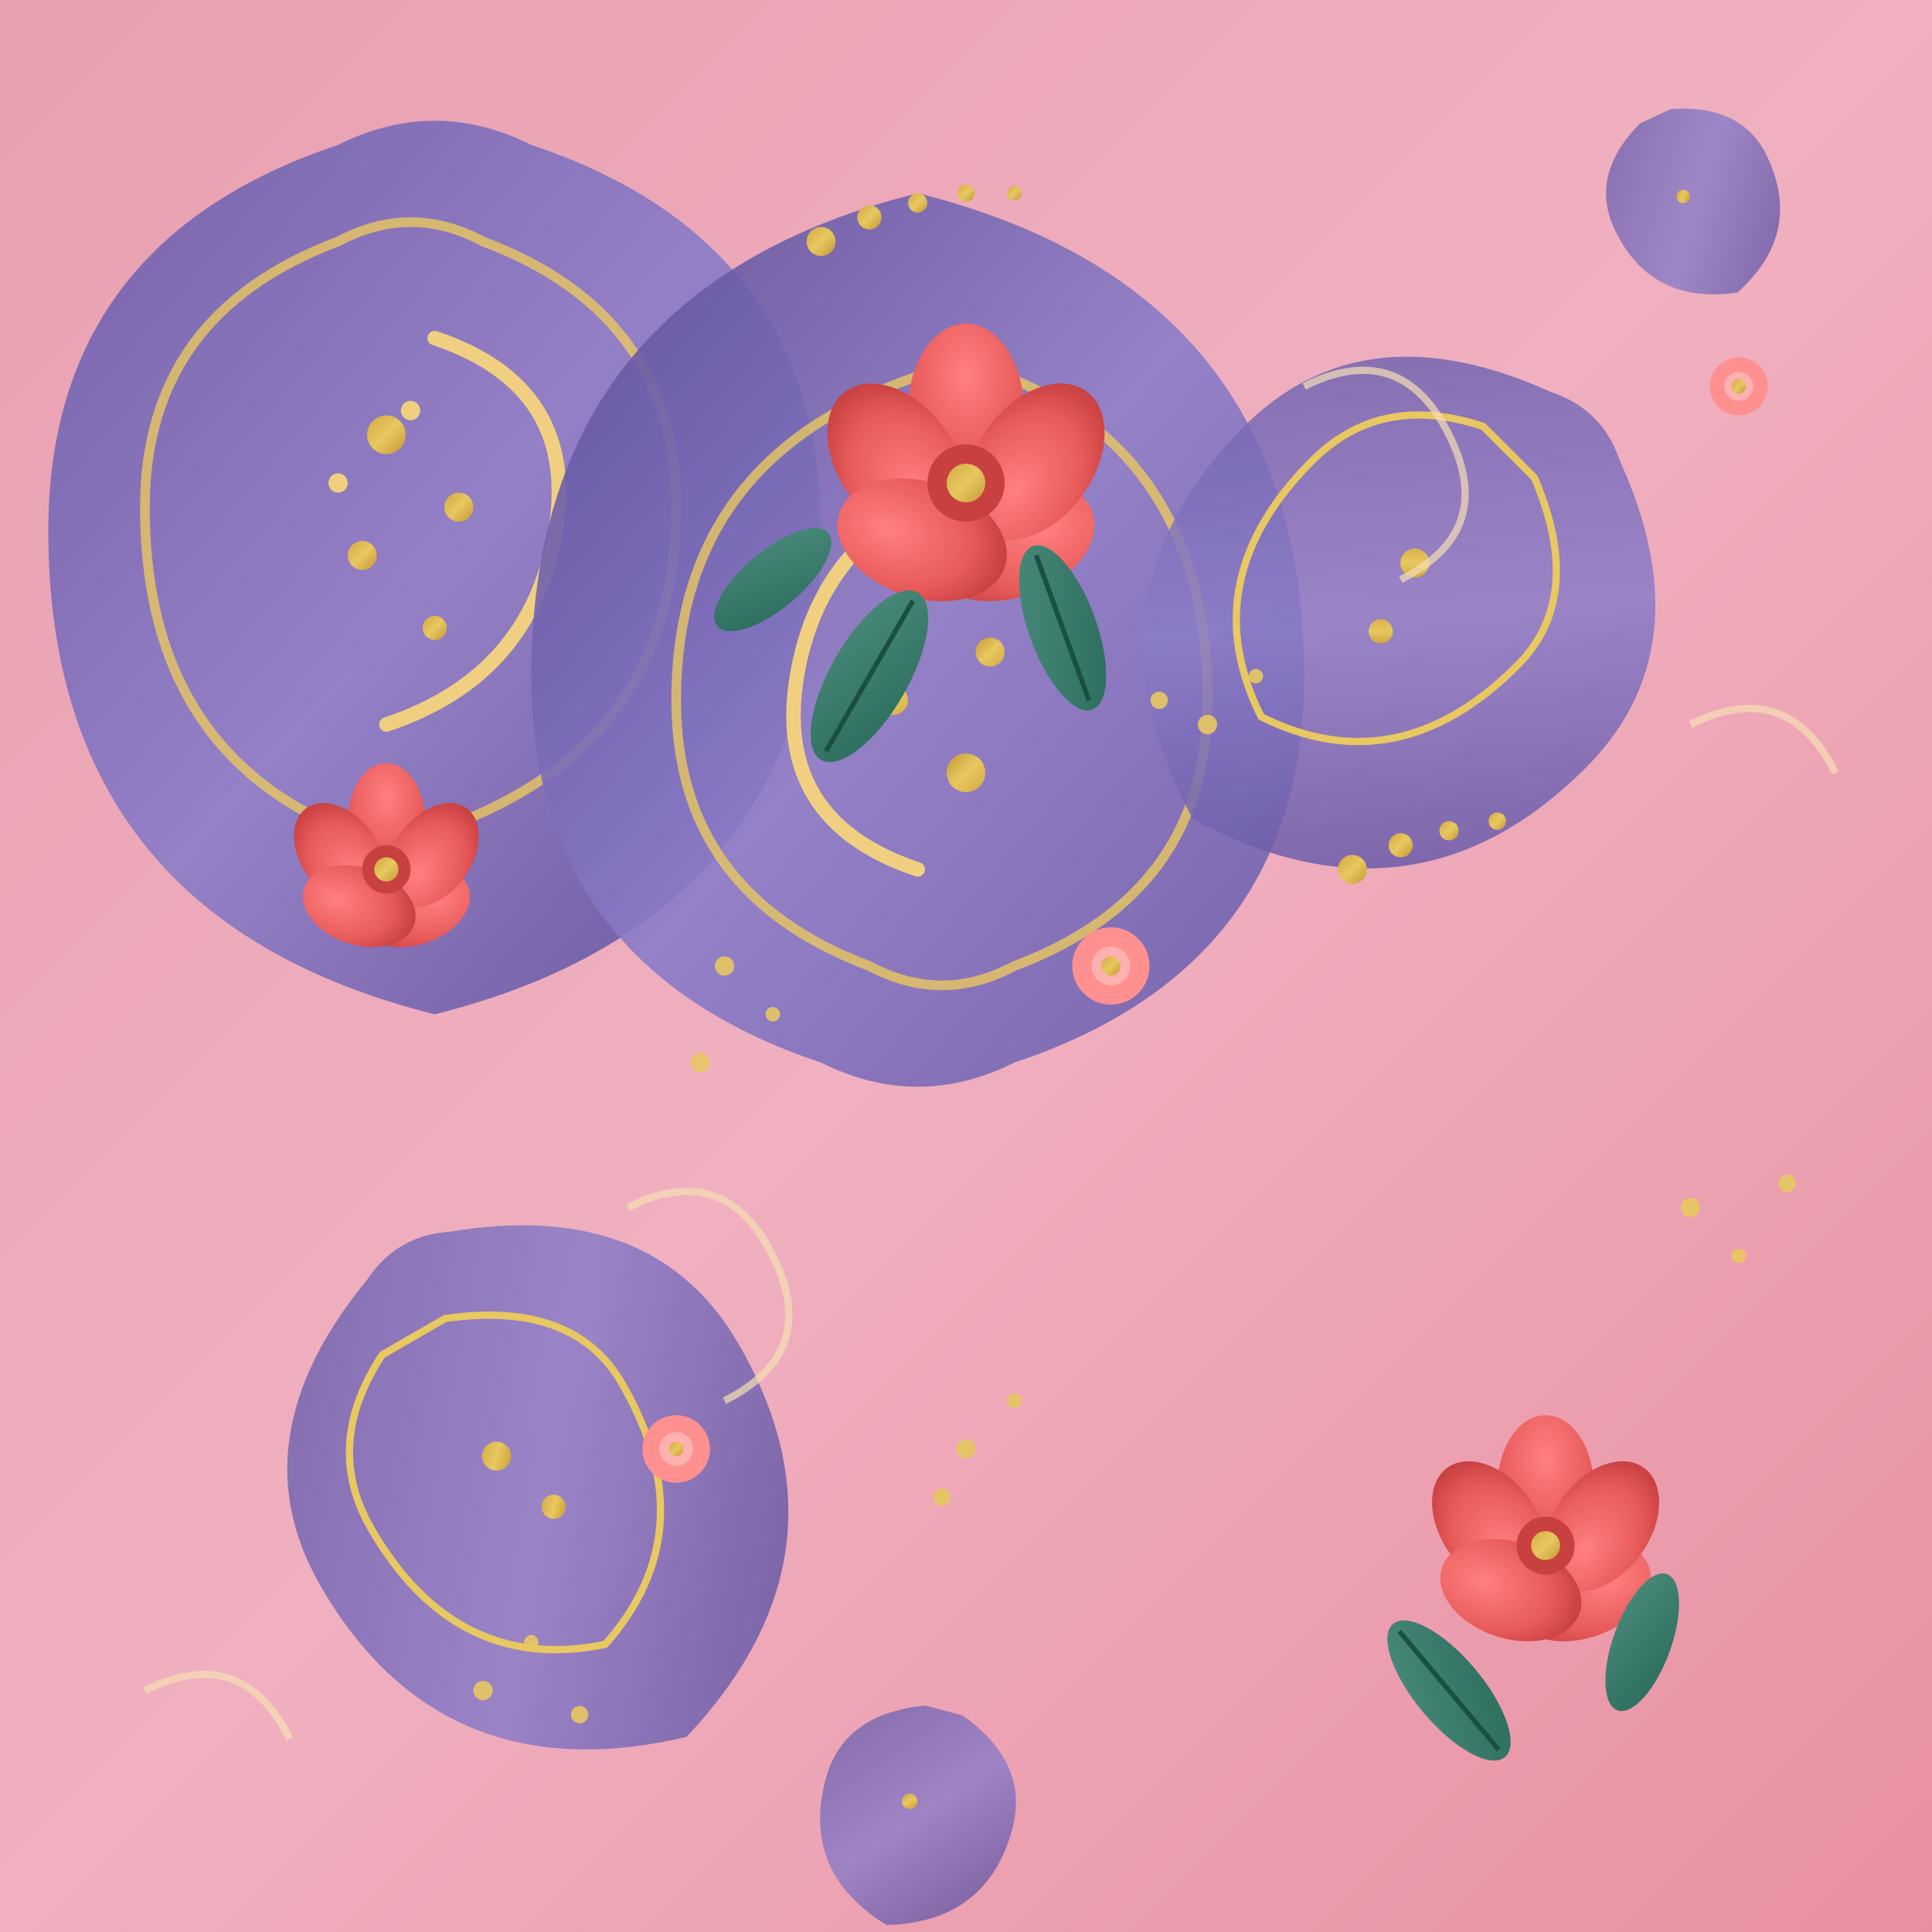
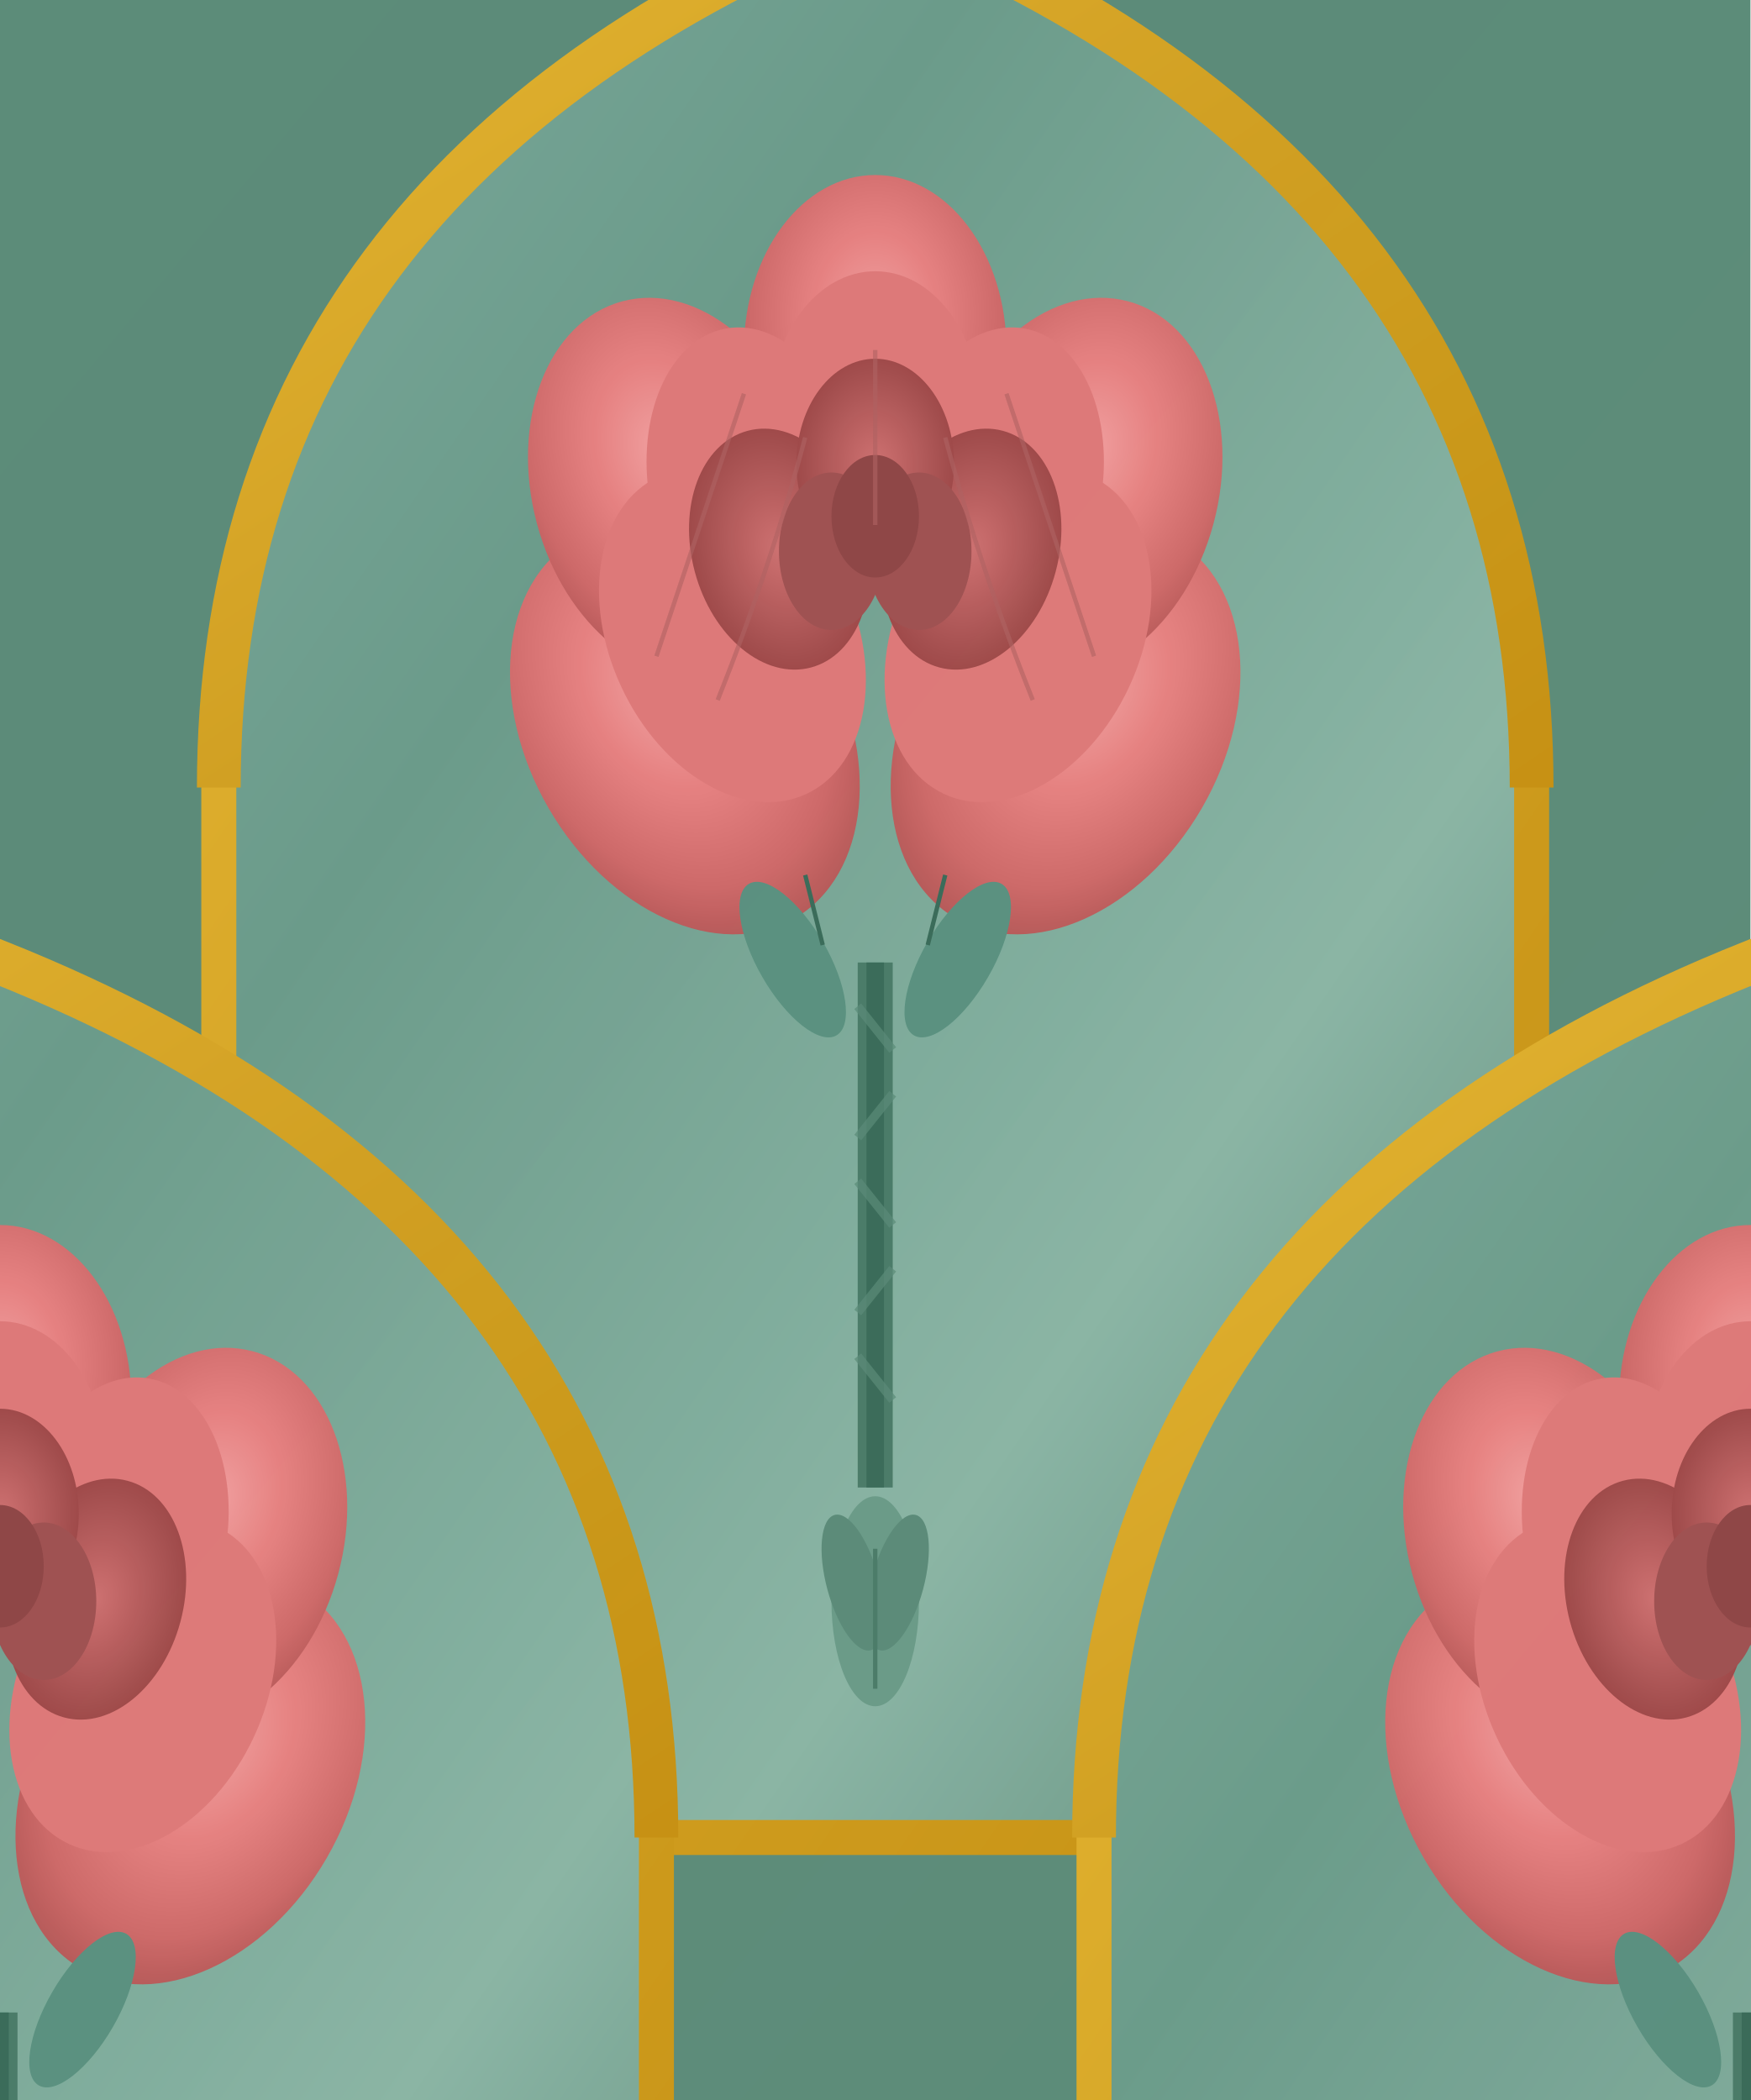
- <svg xmlns="http://www.w3.org/2000/svg" viewBox="0 0 400 400" width="400" height="400">
+ <svg xmlns="http://www.w3.org/2000/svg" viewBox="0 0 200 240" width="200" height="240">
  <defs>
-     <linearGradient id="pink-base" x1="0%" y1="0%" x2="100%" y2="100%">
-       <stop offset="0%" style="stop-color:#E8A0B0" />
-       <stop offset="50%" style="stop-color:#F0B0C0" />
-       <stop offset="100%" style="stop-color:#E890A0" />
+     <linearGradient id="teal-fill" x1="0%" y1="0%" x2="100%" y2="100%">
+       <stop offset="0%" style="stop-color:#7BA99C" />
+       <stop offset="30%" style="stop-color:#6B9B8A" />
+       <stop offset="70%" style="stop-color:#8BB5A5" />
+       <stop offset="100%" style="stop-color:#5C8B78" />
    </linearGradient>
-     <linearGradient id="blue-purple" x1="0%" y1="0%" x2="100%" y2="100%">
-       <stop offset="0%" style="stop-color:#6B5CA8" />
-       <stop offset="50%" style="stop-color:#8B7CC8" />
-       <stop offset="100%" style="stop-color:#5B4C98" />
+     <linearGradient id="gold-border" x1="0%" y1="0%" x2="100%" y2="100%">
+       <stop offset="0%" style="stop-color:#E8B830" />
+       <stop offset="50%" style="stop-color:#D4A020" />
+       <stop offset="100%" style="stop-color:#C89010" />
    </linearGradient>
-     <linearGradient id="gold-accent" x1="0%" y1="0%" x2="100%" y2="100%">
-       <stop offset="0%" style="stop-color:#D4A843" />
-       <stop offset="50%" style="stop-color:#E8C860" />
-       <stop offset="100%" style="stop-color:#C49833" />
-     </linearGradient>
-     <radialGradient id="coral-flower" cx="50%" cy="30%" r="70%">
-       <stop offset="0%" style="stop-color:#FF8080" />
-       <stop offset="70%" style="stop-color:#E85A5A" />
-       <stop offset="100%" style="stop-color:#C84040" />
+     <radialGradient id="pink-flower" cx="50%" cy="40%" r="60%">
+       <stop offset="0%" style="stop-color:#F5A0A0" />
+       <stop offset="40%" style="stop-color:#E88080" />
+       <stop offset="80%" style="stop-color:#D06868" />
+       <stop offset="100%" style="stop-color:#B85858" />
    </radialGradient>
-     <linearGradient id="teal-leaf" x1="0%" y1="0%" x2="100%" y2="100%">
-       <stop offset="0%" style="stop-color:#4A8B7C" />
-       <stop offset="100%" style="stop-color:#2A6B5C" />
-     </linearGradient>
+     <radialGradient id="pink-dark" cx="50%" cy="50%" r="50%">
+       <stop offset="0%" style="stop-color:#D07070" />
+       <stop offset="100%" style="stop-color:#A04848" />
+     </radialGradient>
+     <clipPath id="arch-clip">
+       <path d="M0 120 Q0 60 50 30 Q75 15 100 30 Q150 60 150 120 Q150 180 100 210 Q75 225 50 210 Q0 180 0 120 Z" />
+     </clipPath>
  </defs>
-   <rect width="400" height="400" fill="url(#pink-base)" />
-   <g transform="translate(30, 30)">
-     <path d="M80 0 Q140 20 140 80 Q140 160 60 180 Q-20 160 -20 80 Q-20 20 40 0 Q60 -10 80 0 Z" fill="url(#blue-purple)" opacity="0.9" />
-     <path d="M70 20 Q110 35 110 75 Q110 130 50 145 Q0 130 0 75 Q0 35 40 20 Q55 12 70 20 Z" fill="none" stroke="#E8C860" stroke-width="2" opacity="0.8" />
-     <path d="M60 40 Q90 50 85 80 Q80 110 50 120" fill="none" stroke="#F0D080" stroke-width="3" stroke-linecap="round" />
-     <circle cx="50" cy="60" r="4" fill="url(#gold-accent)" />
-     <circle cx="65" cy="75" r="3" fill="url(#gold-accent)" />
-     <circle cx="45" cy="85" r="3" fill="url(#gold-accent)" />
-     <circle cx="60" cy="100" r="2.5" fill="url(#gold-accent)" />
-     <circle cx="40" cy="70" r="2" fill="#F0D080" />
-     <circle cx="55" cy="55" r="2" fill="#F0D080" />
+   <rect width="200" height="240" fill="#5C8B78" />
+   <g transform="translate(25, -30)">
+     <path d="M0 120              Q0 50 75 20              Q150 50 150 120              L150 240 L0 240 Z" fill="url(#teal-fill)" stroke="url(#gold-border)" stroke-width="4" />
+     <path d="M0 120 Q0 50 75 20 Q150 50 150 120" fill="none" stroke="url(#gold-border)" stroke-width="5" />
+     <g transform="translate(75, 95)">
+       <ellipse cx="-28" cy="5" rx="18" ry="25" fill="url(#pink-flower)" transform="rotate(-30)" />
+       <ellipse cx="28" cy="5" rx="18" ry="25" fill="url(#pink-flower)" transform="rotate(30)" />
+       <ellipse cx="-20" cy="-15" rx="16" ry="22" fill="url(#pink-flower)" transform="rotate(-15)" />
+       <ellipse cx="20" cy="-15" rx="16" ry="22" fill="url(#pink-flower)" transform="rotate(15)" />
+       <ellipse cx="0" cy="-25" rx="15" ry="20" fill="url(#pink-flower)" />
+       <ellipse cx="-18" cy="0" rx="14" ry="20" fill="#E07878" transform="rotate(-25)" />
+       <ellipse cx="18" cy="0" rx="14" ry="20" fill="#E07878" transform="rotate(25)" />
+       <ellipse cx="-12" cy="-12" rx="12" ry="18" fill="#E07878" transform="rotate(-10)" />
+       <ellipse cx="12" cy="-12" rx="12" ry="18" fill="#E07878" transform="rotate(10)" />
+       <ellipse cx="0" cy="-18" rx="12" ry="16" fill="#E07878" />
+       <ellipse cx="-10" cy="-5" rx="10" ry="14" fill="url(#pink-dark)" transform="rotate(-15)" />
+       <ellipse cx="10" cy="-5" rx="10" ry="14" fill="url(#pink-dark)" transform="rotate(15)" />
+       <ellipse cx="0" cy="-12" rx="9" ry="12" fill="url(#pink-dark)" />
+       <ellipse cx="-5" cy="-2" rx="6" ry="9" fill="#A05050" />
+       <ellipse cx="5" cy="-2" rx="6" ry="9" fill="#A05050" />
+       <ellipse cx="0" cy="-6" rx="5" ry="7" fill="#904545" />
+       <g stroke="#B06060" stroke-width="0.5" fill="none" opacity="0.6">
+         <path d="M-25 10 Q-20 -5 -15 -20" />
+         <path d="M25 10 Q20 -5 15 -20" />
+         <path d="M-18 15 Q-12 0 -8 -15" />
+         <path d="M18 15 Q12 0 8 -15" />
+         <path d="M0 -5 L0 -25" />
+       </g>
+     </g>
+     <path d="M75 140 L75 200" stroke="#4A7A68" stroke-width="4" fill="none" />
+     <path d="M75 140 L75 200" stroke="#3A6A58" stroke-width="2" fill="none" />
+     <g stroke="#5A8A78" stroke-width="1" opacity="0.7">
+       <path d="M73 145 L77 150" />
+       <path d="M77 155 L73 160" />
+       <path d="M73 165 L77 170" />
+       <path d="M77 175 L73 180" />
+       <path d="M73 185 L77 190" />
+     </g>
+     <g transform="translate(75, 140)">
+       <ellipse cx="-8" cy="-5" rx="4" ry="10" fill="#5A9080" transform="rotate(-30)" />
+       <ellipse cx="8" cy="-5" rx="4" ry="10" fill="#5A9080" transform="rotate(30)" />
+       <path d="M-8 -10 L-6 -2" stroke="#3A6A58" stroke-width="0.5" />
+       <path d="M8 -10 L6 -2" stroke="#3A6A58" stroke-width="0.5" />
+     </g>
+     <g transform="translate(75, 205)">
+       <ellipse cx="0" cy="8" rx="5" ry="12" fill="#6A9A88" />
+       <ellipse cx="-4" cy="5" rx="3" ry="8" fill="#5A8A78" transform="rotate(-15)" />
+       <ellipse cx="4" cy="5" rx="3" ry="8" fill="#5A8A78" transform="rotate(15)" />
+       <path d="M0 2 L0 18" stroke="#4A7A68" stroke-width="0.5" />
+     </g>
  </g>
-   <g transform="translate(250, 220) rotate(180)">
-     <path d="M80 0 Q140 20 140 80 Q140 160 60 180 Q-20 160 -20 80 Q-20 20 40 0 Q60 -10 80 0 Z" fill="url(#blue-purple)" opacity="0.9" />
-     <path d="M70 20 Q110 35 110 75 Q110 130 50 145 Q0 130 0 75 Q0 35 40 20 Q55 12 70 20 Z" fill="none" stroke="#E8C860" stroke-width="2" opacity="0.8" />
-     <path d="M60 40 Q90 50 85 80 Q80 110 50 120" fill="none" stroke="#F0D080" stroke-width="3" stroke-linecap="round" />
-     <circle cx="50" cy="60" r="4" fill="url(#gold-accent)" />
-     <circle cx="65" cy="75" r="3" fill="url(#gold-accent)" />
-     <circle cx="45" cy="85" r="3" fill="url(#gold-accent)" />
-     <circle cx="60" cy="100" r="2.5" fill="url(#gold-accent)" />
+   <g transform="translate(-75, 90)">
+     <path d="M0 120 Q0 50 75 20 Q150 50 150 120 L150 240 L0 240 Z" fill="url(#teal-fill)" stroke="url(#gold-border)" stroke-width="4" />
+     <path d="M0 120 Q0 50 75 20 Q150 50 150 120" fill="none" stroke="url(#gold-border)" stroke-width="5" />
+     <g transform="translate(75, 95)">
+       <ellipse cx="-28" cy="5" rx="18" ry="25" fill="url(#pink-flower)" transform="rotate(-30)" />
+       <ellipse cx="28" cy="5" rx="18" ry="25" fill="url(#pink-flower)" transform="rotate(30)" />
+       <ellipse cx="-20" cy="-15" rx="16" ry="22" fill="url(#pink-flower)" transform="rotate(-15)" />
+       <ellipse cx="20" cy="-15" rx="16" ry="22" fill="url(#pink-flower)" transform="rotate(15)" />
+       <ellipse cx="0" cy="-25" rx="15" ry="20" fill="url(#pink-flower)" />
+       <ellipse cx="-18" cy="0" rx="14" ry="20" fill="#E07878" transform="rotate(-25)" />
+       <ellipse cx="18" cy="0" rx="14" ry="20" fill="#E07878" transform="rotate(25)" />
+       <ellipse cx="-12" cy="-12" rx="12" ry="18" fill="#E07878" transform="rotate(-10)" />
+       <ellipse cx="12" cy="-12" rx="12" ry="18" fill="#E07878" transform="rotate(10)" />
+       <ellipse cx="0" cy="-18" rx="12" ry="16" fill="#E07878" />
+       <ellipse cx="-10" cy="-5" rx="10" ry="14" fill="url(#pink-dark)" transform="rotate(-15)" />
+       <ellipse cx="10" cy="-5" rx="10" ry="14" fill="url(#pink-dark)" transform="rotate(15)" />
+       <ellipse cx="0" cy="-12" rx="9" ry="12" fill="url(#pink-dark)" />
+       <ellipse cx="-5" cy="-2" rx="6" ry="9" fill="#A05050" />
+       <ellipse cx="5" cy="-2" rx="6" ry="9" fill="#A05050" />
+       <ellipse cx="0" cy="-6" rx="5" ry="7" fill="#904545" />
+     </g>
+     <path d="M75 140 L75 200" stroke="#4A7A68" stroke-width="4" />
+     <path d="M75 140 L75 200" stroke="#3A6A58" stroke-width="2" />
+     <g transform="translate(75, 140)">
+       <ellipse cx="-8" cy="-5" rx="4" ry="10" fill="#5A9080" transform="rotate(-30)" />
+       <ellipse cx="8" cy="-5" rx="4" ry="10" fill="#5A9080" transform="rotate(30)" />
+     </g>
+     <g transform="translate(75, 205)">
+       <ellipse cx="0" cy="8" rx="5" ry="12" fill="#6A9A88" />
+       <ellipse cx="-4" cy="5" rx="3" ry="8" fill="#5A8A78" transform="rotate(-15)" />
+       <ellipse cx="4" cy="5" rx="3" ry="8" fill="#5A8A78" transform="rotate(15)" />
+     </g>
  </g>
-   <g transform="translate(300, 60) rotate(45)">
-     <path d="M50 0 Q90 15 90 50 Q90 100 40 115 Q-10 100 -10 50 Q-10 15 30 0 Q40 -5 50 0 Z" fill="url(#blue-purple)" opacity="0.85" />
-     <path d="M40 15 Q65 25 65 45 Q65 80 35 90 Q5 80 5 45 Q5 25 25 15 Z" fill="none" stroke="#E8C860" stroke-width="1.5" />
-     <circle cx="35" cy="45" r="3" fill="url(#gold-accent)" />
-     <circle cx="40" cy="60" r="2.5" fill="url(#gold-accent)" />
+   <g transform="translate(125, 90)">
+     <path d="M0 120 Q0 50 75 20 Q150 50 150 120 L150 240 L0 240 Z" fill="url(#teal-fill)" stroke="url(#gold-border)" stroke-width="4" />
+     <path d="M0 120 Q0 50 75 20 Q150 50 150 120" fill="none" stroke="url(#gold-border)" stroke-width="5" />
+     <g transform="translate(75, 95)">
+       <ellipse cx="-28" cy="5" rx="18" ry="25" fill="url(#pink-flower)" transform="rotate(-30)" />
+       <ellipse cx="28" cy="5" rx="18" ry="25" fill="url(#pink-flower)" transform="rotate(30)" />
+       <ellipse cx="-20" cy="-15" rx="16" ry="22" fill="url(#pink-flower)" transform="rotate(-15)" />
+       <ellipse cx="20" cy="-15" rx="16" ry="22" fill="url(#pink-flower)" transform="rotate(15)" />
+       <ellipse cx="0" cy="-25" rx="15" ry="20" fill="url(#pink-flower)" />
+       <ellipse cx="-18" cy="0" rx="14" ry="20" fill="#E07878" transform="rotate(-25)" />
+       <ellipse cx="18" cy="0" rx="14" ry="20" fill="#E07878" transform="rotate(25)" />
+       <ellipse cx="-12" cy="-12" rx="12" ry="18" fill="#E07878" transform="rotate(-10)" />
+       <ellipse cx="12" cy="-12" rx="12" ry="18" fill="#E07878" transform="rotate(10)" />
+       <ellipse cx="0" cy="-18" rx="12" ry="16" fill="#E07878" />
+       <ellipse cx="-10" cy="-5" rx="10" ry="14" fill="url(#pink-dark)" transform="rotate(-15)" />
+       <ellipse cx="10" cy="-5" rx="10" ry="14" fill="url(#pink-dark)" transform="rotate(15)" />
+       <ellipse cx="0" cy="-12" rx="9" ry="12" fill="url(#pink-dark)" />
+       <ellipse cx="-5" cy="-2" rx="6" ry="9" fill="#A05050" />
+       <ellipse cx="5" cy="-2" rx="6" ry="9" fill="#A05050" />
+       <ellipse cx="0" cy="-6" rx="5" ry="7" fill="#904545" />
+     </g>
+     <path d="M75 140 L75 200" stroke="#4A7A68" stroke-width="4" />
+     <path d="M75 140 L75 200" stroke="#3A6A58" stroke-width="2" />
+     <g transform="translate(75, 140)">
+       <ellipse cx="-8" cy="-5" rx="4" ry="10" fill="#5A9080" transform="rotate(-30)" />
+       <ellipse cx="8" cy="-5" rx="4" ry="10" fill="#5A9080" transform="rotate(30)" />
+     </g>
+     <g transform="translate(75, 205)">
+       <ellipse cx="0" cy="8" rx="5" ry="12" fill="#6A9A88" />
+       <ellipse cx="-4" cy="5" rx="3" ry="8" fill="#5A8A78" transform="rotate(-15)" />
+       <ellipse cx="4" cy="5" rx="3" ry="8" fill="#5A8A78" transform="rotate(15)" />
+     </g>
  </g>
-   <g transform="translate(50, 280) rotate(-30)">
-     <path d="M50 0 Q90 15 90 50 Q90 100 40 115 Q-10 100 -10 50 Q-10 15 30 0 Q40 -5 50 0 Z" fill="url(#blue-purple)" opacity="0.85" />
-     <path d="M40 15 Q65 25 65 45 Q65 80 35 90 Q5 80 5 45 Q5 25 25 15 Z" fill="none" stroke="#E8C860" stroke-width="1.5" />
-     <circle cx="35" cy="45" r="3" fill="url(#gold-accent)" />
-     <circle cx="40" cy="60" r="2.5" fill="url(#gold-accent)" />
-   </g>
-   <g transform="translate(200, 100)">
-     <ellipse cx="0" cy="-15" rx="12" ry="18" fill="url(#coral-flower)" />
-     <ellipse cx="14" cy="-5" rx="12" ry="18" fill="url(#coral-flower)" transform="rotate(72)" />
-     <ellipse cx="9" cy="12" rx="12" ry="18" fill="url(#coral-flower)" transform="rotate(144)" />
-     <ellipse cx="-9" cy="12" rx="12" ry="18" fill="url(#coral-flower)" transform="rotate(216)" />
-     <ellipse cx="-14" cy="-5" rx="12" ry="18" fill="url(#coral-flower)" transform="rotate(288)" />
-     <circle cx="0" cy="0" r="8" fill="#C84040" />
-     <circle cx="0" cy="0" r="4" fill="url(#gold-accent)" />
-   </g>
-   <g transform="translate(320, 320)">
-     <ellipse cx="0" cy="-12" rx="10" ry="15" fill="url(#coral-flower)" />
-     <ellipse cx="11" cy="-4" rx="10" ry="15" fill="url(#coral-flower)" transform="rotate(72)" />
-     <ellipse cx="7" cy="10" rx="10" ry="15" fill="url(#coral-flower)" transform="rotate(144)" />
-     <ellipse cx="-7" cy="10" rx="10" ry="15" fill="url(#coral-flower)" transform="rotate(216)" />
-     <ellipse cx="-11" cy="-4" rx="10" ry="15" fill="url(#coral-flower)" transform="rotate(288)" />
-     <circle cx="0" cy="0" r="6" fill="#C84040" />
-     <circle cx="0" cy="0" r="3" fill="url(#gold-accent)" />
-   </g>
-   <g transform="translate(80, 180)">
-     <ellipse cx="0" cy="-10" rx="8" ry="12" fill="url(#coral-flower)" />
-     <ellipse cx="9" cy="-3" rx="8" ry="12" fill="url(#coral-flower)" transform="rotate(72)" />
-     <ellipse cx="6" cy="8" rx="8" ry="12" fill="url(#coral-flower)" transform="rotate(144)" />
-     <ellipse cx="-6" cy="8" rx="8" ry="12" fill="url(#coral-flower)" transform="rotate(216)" />
-     <ellipse cx="-9" cy="-3" rx="8" ry="12" fill="url(#coral-flower)" transform="rotate(288)" />
-     <circle cx="0" cy="0" r="5" fill="#C84040" />
-     <circle cx="0" cy="0" r="2.5" fill="url(#gold-accent)" />
-   </g>
-   <g transform="translate(180, 140) rotate(30)">
-     <ellipse cx="0" cy="0" rx="8" ry="20" fill="url(#teal-leaf)" />
-     <path d="M0 -18 L0 18" stroke="#1A5040" stroke-width="1" />
-   </g>
-   <g transform="translate(220, 130) rotate(-20)">
-     <ellipse cx="0" cy="0" rx="7" ry="18" fill="url(#teal-leaf)" />
-     <path d="M0 -16 L0 16" stroke="#1A5040" stroke-width="1" />
-   </g>
-   <g transform="translate(160, 120) rotate(50)">
-     <ellipse cx="0" cy="0" rx="6" ry="15" fill="url(#teal-leaf)" />
-   </g>
-   <g transform="translate(300, 350) rotate(-40)">
-     <ellipse cx="0" cy="0" rx="7" ry="18" fill="url(#teal-leaf)" />
-     <path d="M0 -16 L0 16" stroke="#1A5040" stroke-width="1" />
-   </g>
-   <g transform="translate(340, 340) rotate(20)">
-     <ellipse cx="0" cy="0" rx="6" ry="15" fill="url(#teal-leaf)" />
-   </g>
-   <g fill="url(#gold-accent)">
-     <circle cx="170" cy="50" r="3" />
-     <circle cx="180" cy="45" r="2.5" />
-     <circle cx="190" cy="42" r="2" />
-     <circle cx="200" cy="40" r="1.8" />
-     <circle cx="210" cy="40" r="1.5" />
-   </g>
-   <g fill="url(#gold-accent)">
-     <circle cx="280" cy="180" r="3" />
-     <circle cx="290" cy="175" r="2.5" />
-     <circle cx="300" cy="172" r="2" />
-     <circle cx="310" cy="170" r="1.8" />
-   </g>
-   <g fill="#E8C860" opacity="0.9">
-     <circle cx="150" cy="200" r="2" />
-     <circle cx="160" cy="210" r="1.5" />
-     <circle cx="145" cy="220" r="2" />
-     <circle cx="250" cy="150" r="2" />
-     <circle cx="260" cy="140" r="1.5" />
-     <circle cx="240" cy="145" r="1.8" />
-     <circle cx="350" cy="250" r="2" />
-     <circle cx="360" cy="260" r="1.5" />
-     <circle cx="370" cy="245" r="1.8" />
-     <circle cx="100" cy="350" r="2" />
-     <circle cx="110" cy="340" r="1.5" />
-     <circle cx="120" cy="355" r="1.8" />
-     <circle cx="200" cy="300" r="2" />
-     <circle cx="210" cy="290" r="1.5" />
-     <circle cx="195" cy="310" r="1.8" />
-   </g>
-   <g fill="none" stroke="#F5DEB3" stroke-width="1.5" opacity="0.7">
-     <path d="M130 250 Q150 240 160 260 Q170 280 150 290" />
-     <path d="M270 80 Q290 70 300 90 Q310 110 290 120" />
-     <path d="M350 150 Q370 140 380 160" />
-     <path d="M30 350 Q50 340 60 360" />
-   </g>
-   <g>
-     <circle cx="230" cy="200" r="8" fill="#FF9090" />
-     <circle cx="230" cy="200" r="4" fill="#FFB0B0" />
-     <circle cx="230" cy="200" r="2" fill="url(#gold-accent)" />
-   </g>
-   <g>
-     <circle cx="140" cy="300" r="7" fill="#FF9090" />
-     <circle cx="140" cy="300" r="3.5" fill="#FFB0B0" />
-     <circle cx="140" cy="300" r="1.5" fill="url(#gold-accent)" />
-   </g>
-   <g>
-     <circle cx="360" cy="80" r="6" fill="#FF9090" />
-     <circle cx="360" cy="80" r="3" fill="#FFB0B0" />
-     <circle cx="360" cy="80" r="1.5" fill="url(#gold-accent)" />
-   </g>
-   <g transform="translate(180, 350) rotate(15) scale(0.4)">
-     <path d="M50 0 Q90 15 90 50 Q90 100 40 115 Q-10 100 -10 50 Q-10 15 30 0 Z" fill="url(#blue-purple)" opacity="0.8" />
-     <circle cx="35" cy="50" r="4" fill="url(#gold-accent)" />
-   </g>
-   <g transform="translate(330, 30) rotate(-25) scale(0.35)">
-     <path d="M50 0 Q90 15 90 50 Q90 100 40 115 Q-10 100 -10 50 Q-10 15 30 0 Z" fill="url(#blue-purple)" opacity="0.8" />
-     <circle cx="35" cy="50" r="4" fill="url(#gold-accent)" />
-   </g>
+   <rect width="200" height="240" fill="url(#teal-fill)" opacity="0.03" />
</svg>
